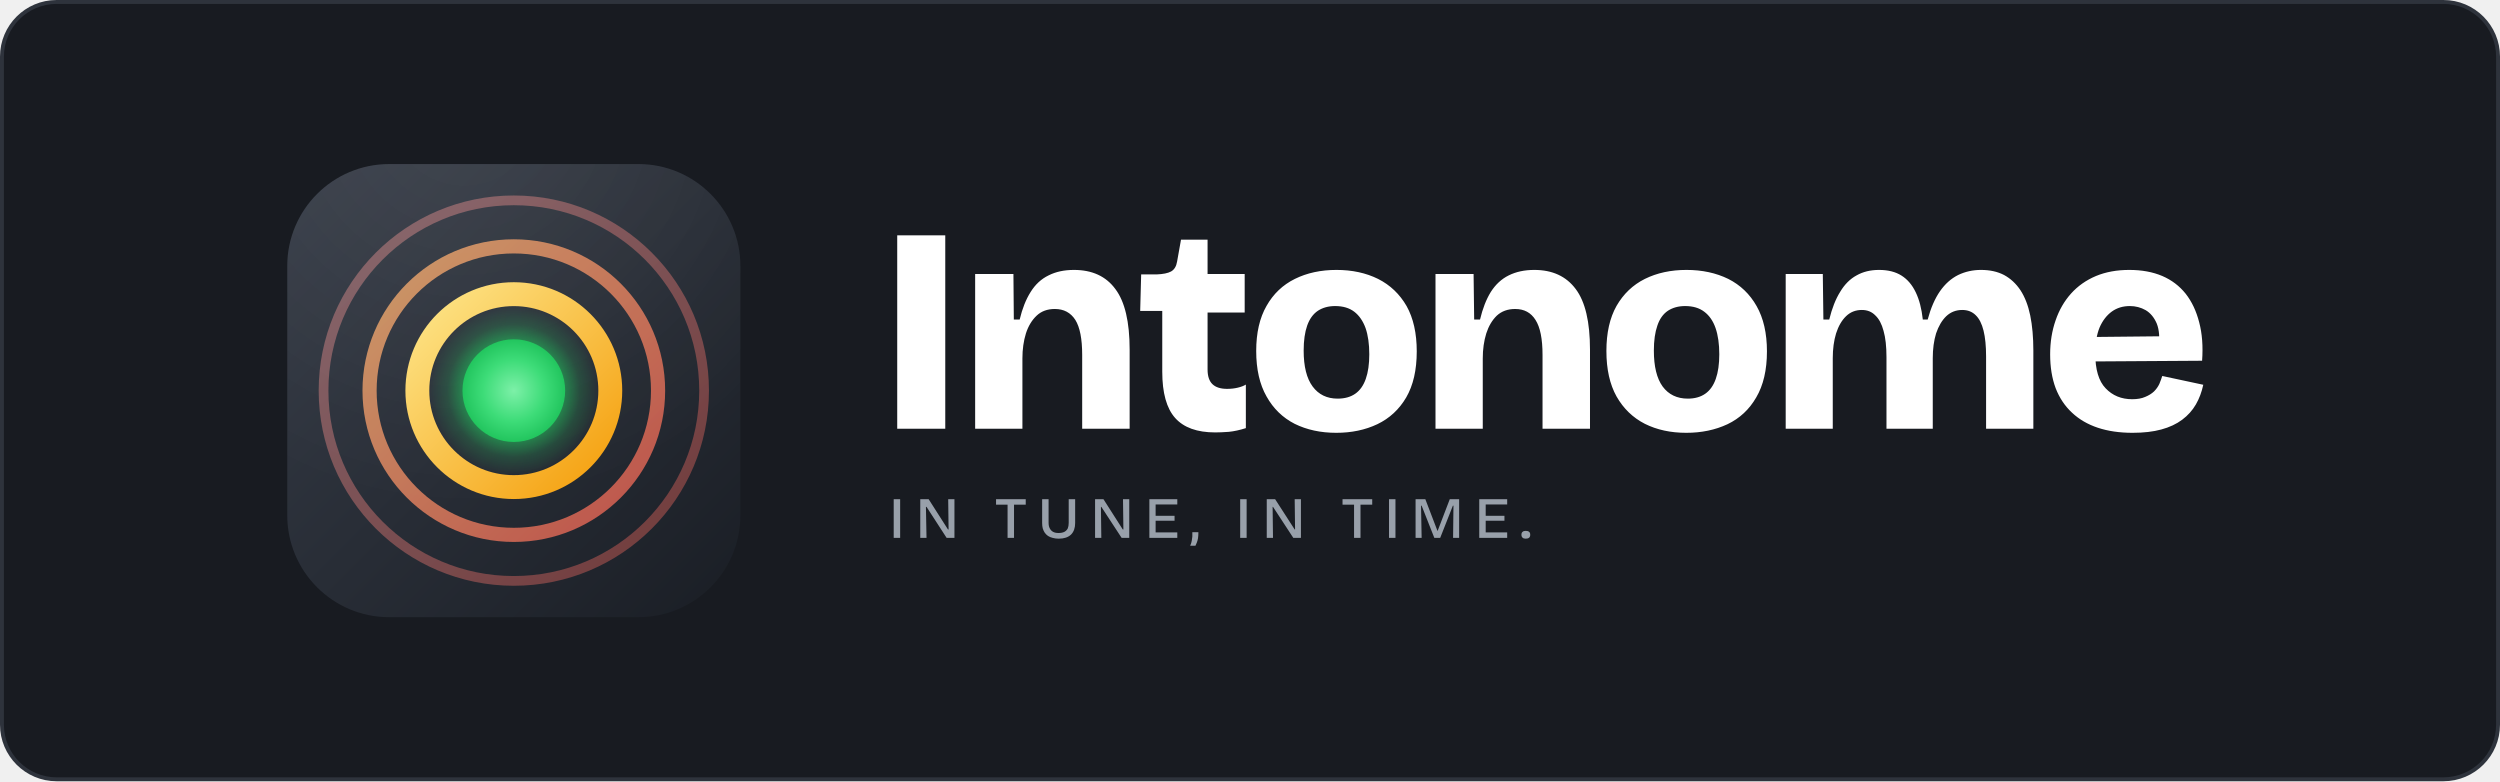
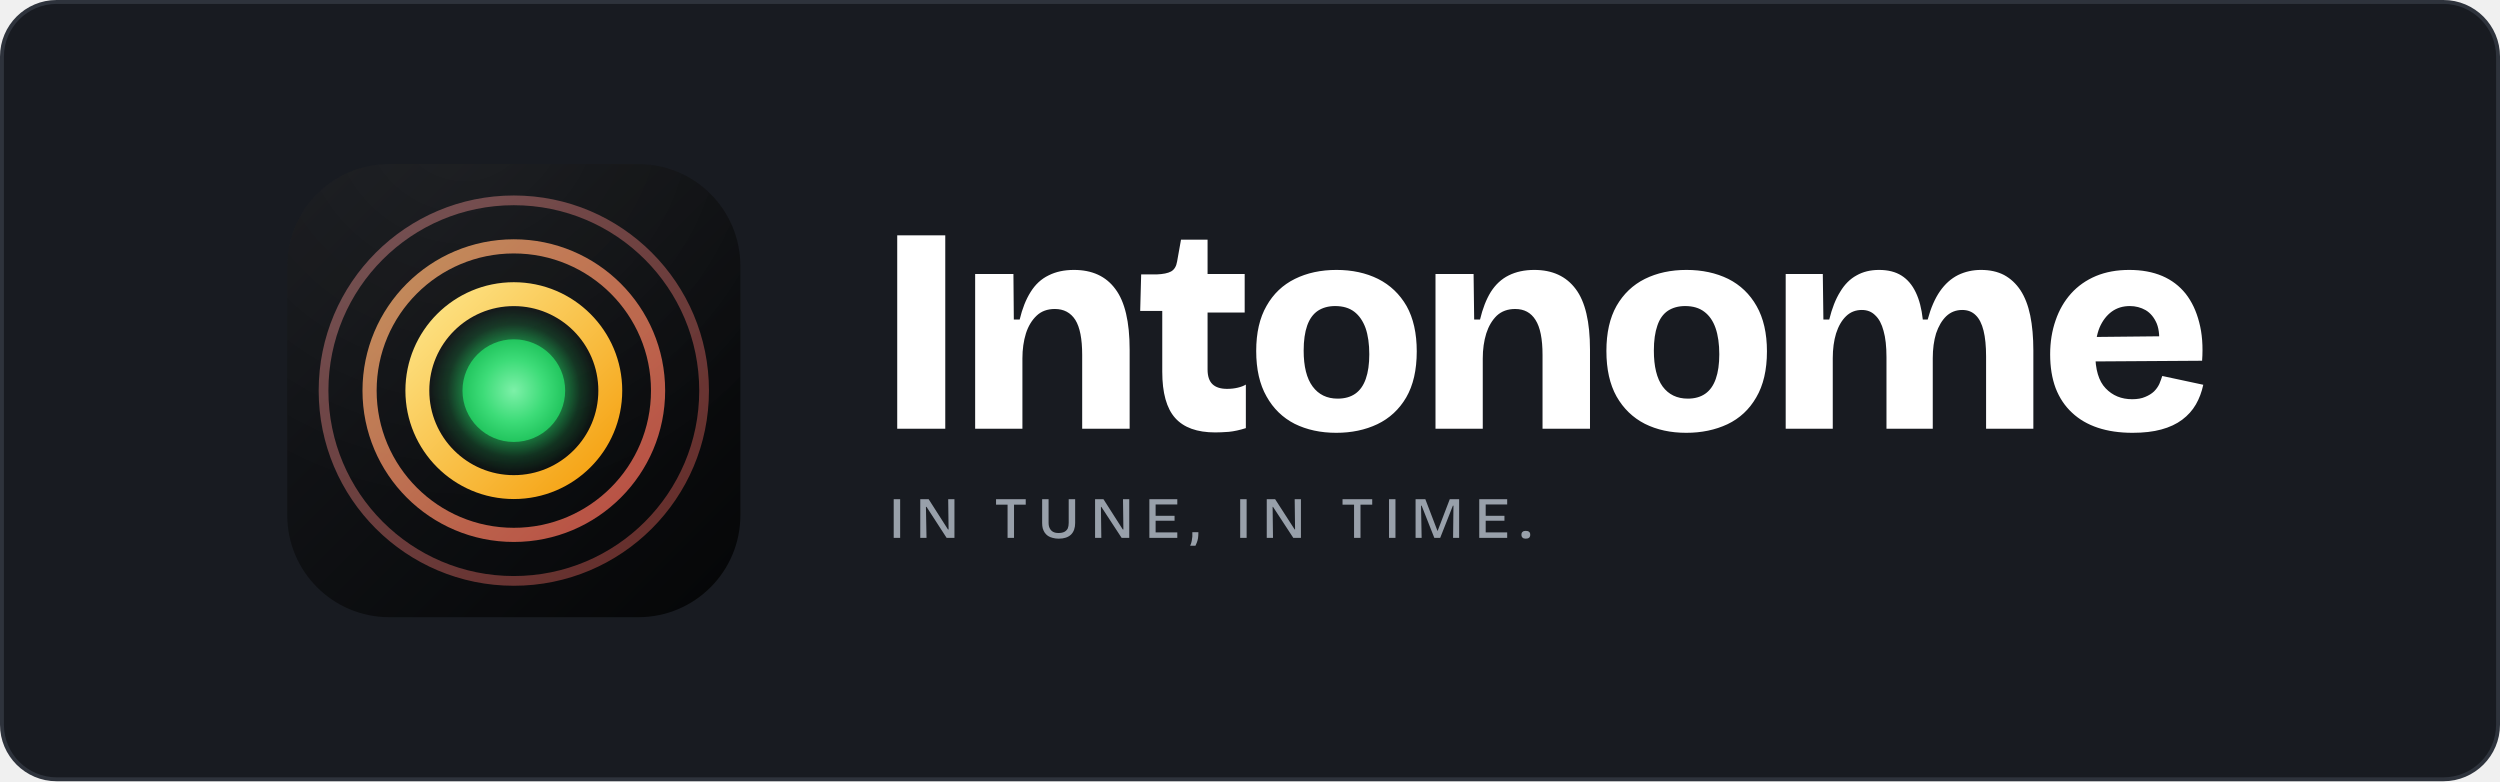
<svg xmlns="http://www.w3.org/2000/svg" viewBox="0 0 1280 400" width="1280" height="400" role="img" aria-label="Intonome: in tune, in time.">
  <rect x="1" y="1" width="1278" height="398" rx="28" fill="#181B21" stroke="#2E333C" stroke-width="2" />
  <defs>
    <clipPath id="cdark">
      <rect x="147.075" y="84.0" width="232" height="232" rx="52.2" />
    </clipPath>
  </defs>
  <g clip-path="url(#cdark)">
    <g transform="translate(147.075 84.0) scale(0.226562)">
      <defs>
        <linearGradient id="bdarkt" x1="0" y1="0" x2="1" y2="1">
-           <stop offset="0" stop-color="#363C47" />
-           <stop offset="1" stop-color="#1A1E25" />
+           <stop offset="0" stop-color="#16181C" />
+           <stop offset="1" stop-color="#050607" />
        </linearGradient>
        <radialGradient id="bdarkd" cx=".5" cy=".5" r=".5">
          <stop offset="0" stop-color="#7DF0A8" />
          <stop offset=".6" stop-color="#3DDC78" />
          <stop offset="1" stop-color="#22C55E" />
        </radialGradient>
        <radialGradient id="bdarkg" gradientUnits="userSpaceOnUse" cx="512" cy="512" r="192">
          <stop offset=".56" stop-color="#22C55E" stop-opacity=".62" />
          <stop offset=".78" stop-color="#22C55E" stop-opacity=".2" />
          <stop offset="1" stop-color="#22C55E" stop-opacity="0" />
        </radialGradient>
        <radialGradient id="bdarkl" gradientUnits="userSpaceOnUse" cx="400" cy="-120" r="900">
-           <stop offset="0" stop-color="#FFFFFF" stop-opacity=".07" />
+           <stop offset="0" stop-color="#FFFFFF" stop-opacity=".05" />
          <stop offset="1" stop-color="#FFFFFF" stop-opacity="0" />
        </radialGradient>
      </defs>
      <rect width="1024" height="1024" fill="url(#bdarkt)" />
      <rect width="1024" height="1024" fill="url(#bdarkl)" />
      <circle cx="512" cy="512" r="192" fill="url(#bdarkg)" />
      <linearGradient id="bdarkr0" x1="0" y1="0" x2="1" y2="1">
        <stop offset="0" stop-color="#FDE68A" />
        <stop offset="1" stop-color="#F59E0B" />
      </linearGradient>
      <circle cx="512" cy="512" r="218" fill="none" stroke="url(#bdarkr0)" stroke-width="54" opacity="1.0" />
      <linearGradient id="bdarkr1" x1="0" y1="0" x2="1" y2="1">
        <stop offset="0" stop-color="#FDBA74" />
        <stop offset="1" stop-color="#F15F54" />
      </linearGradient>
      <circle cx="512" cy="512" r="326" fill="none" stroke="url(#bdarkr1)" stroke-width="32" opacity="0.75" />
      <linearGradient id="bdarkr2" x1="0" y1="0" x2="1" y2="1">
        <stop offset="0" stop-color="#FCA5A5" />
        <stop offset="1" stop-color="#F15F54" />
      </linearGradient>
      <circle cx="512" cy="512" r="430" fill="none" stroke="url(#bdarkr2)" stroke-width="22" opacity="0.4" />
      <circle cx="512" cy="512" r="116" fill="url(#bdarkd)" />
    </g>
  </g>
  <path transform="translate(449.075 219.5)" d="M10.3 0V-99H34.9V0ZM50.2 0V-47.7V-79.2H69.8L70 -55.9H73Q75 -64.3 78.6 -70Q82.2 -75.8 87.8 -78.5Q93.3 -81.3 100.8 -81.3Q114.8 -81.3 122 -71.5Q129.3 -61.8 129.3 -40.5V0H105V-37.8Q105 -50.1 101.5 -55.7Q97.9 -61.3 91 -61.3Q85.3 -61.3 81.7 -57.9Q78 -54.4 76.2 -48.8Q74.4 -43 74.4 -36V0ZM173.1 1.9Q159.2 1.9 152.6 -5.5Q146 -12.9 146 -29.2V-60.3H134.7L135.2 -79H143.2Q148.1 -79.2 150.5 -80.5Q153 -81.9 153.6 -85.6L155.6 -96.8H169.2V-79.2H188.2V-59.5H169.2V-30.3Q169.2 -25.2 171.7 -22.8Q174.2 -20.4 179.2 -20.4Q182.1 -20.4 184.6 -21Q187.2 -21.6 188.8 -22.6V-0.3Q184.1 1.2 180.1 1.6Q176.1 1.9 173.1 1.9ZM235.1 2.1Q223.1 2.1 213.8 -2.5Q204.6 -7.2 199.4 -16.5Q194.1 -25.8 194.1 -39.8Q194.1 -53.7 199.4 -62.9Q204.6 -72.1 213.9 -76.7Q223.2 -81.3 235.2 -81.3Q247.2 -81.3 256.5 -76.7Q265.8 -72 271.1 -62.8Q276.3 -53.5 276.3 -39.6Q276.3 -25.3 270.9 -16Q265.5 -6.8 256.1 -2.3Q246.8 2.1 235.1 2.1ZM235.8 -15.4Q241.2 -15.4 244.8 -17.9Q248.4 -20.4 250.2 -25.5Q252 -30.6 252 -38.1Q252 -46 250.1 -51.5Q248.1 -57 244.3 -59.9Q240.5 -62.8 234.5 -62.8Q229.4 -62.8 225.7 -60.4Q222 -57.9 220.2 -52.8Q218.4 -47.7 218.4 -40Q218.4 -27.8 223 -21.6Q227.6 -15.4 235.8 -15.4ZM285.9 0V-47.7V-79.2H305.4L305.7 -55.9H308.7Q310.7 -64.3 314.2 -70Q317.9 -75.8 323.4 -78.5Q329 -81.3 336.5 -81.3Q350.4 -81.3 357.7 -71.5Q365 -61.8 365 -40.5V0H340.7V-37.8Q340.7 -50.1 337.1 -55.7Q333.6 -61.3 326.7 -61.3Q321 -61.3 317.3 -57.9Q313.7 -54.4 311.9 -48.8Q310.1 -43 310.1 -36V0ZM414.3 2.1Q402.3 2.1 393.1 -2.5Q383.9 -7.2 378.6 -16.5Q373.4 -25.8 373.4 -39.8Q373.4 -53.7 378.6 -62.9Q383.9 -72.1 393.1 -76.7Q402.4 -81.3 414.4 -81.3Q426.4 -81.3 435.8 -76.7Q445.1 -72 450.3 -62.8Q455.6 -53.5 455.6 -39.6Q455.6 -25.3 450.1 -16Q444.8 -6.8 435.4 -2.3Q426 2.1 414.3 2.1ZM415.1 -15.4Q420.4 -15.4 424 -17.9Q427.6 -20.4 429.4 -25.5Q431.2 -30.6 431.2 -38.1Q431.2 -46 429.3 -51.5Q427.4 -57 423.5 -59.9Q419.7 -62.8 413.7 -62.8Q408.6 -62.8 404.9 -60.4Q401.2 -57.9 399.5 -52.8Q397.7 -47.7 397.7 -40Q397.7 -27.8 402.2 -21.6Q406.8 -15.4 415.1 -15.4ZM465.2 0V-51.1V-79.2H484.2L484.5 -55.9H487.5Q489.6 -64.5 493.1 -70.1Q496.5 -75.8 501.5 -78.5Q506.4 -81.3 513 -81.3Q519.9 -81.3 524.5 -78.4Q529.1 -75.5 531.8 -69.8Q534.5 -64.2 535.4 -55.9H537.9Q540.3 -64.8 544.2 -70.4Q548.1 -76 553.5 -78.7Q558.9 -81.3 565.2 -81.3Q572 -81.3 577 -78.7Q582 -76 585.4 -70.9Q588.8 -65.7 590.4 -58Q592 -50.2 592 -40V0H567.8V-37Q567.8 -45 566.5 -50.2Q565.2 -55.5 562.5 -58.1Q559.8 -60.8 555.6 -60.8Q550.8 -60.8 547.4 -57.6Q544.1 -54.4 542.2 -48.8Q540.5 -43.2 540.5 -36.1V0H516.8V-36.6Q516.8 -44.9 515.3 -50.1Q513.9 -55.4 511.1 -58Q508.4 -60.8 504.2 -60.8Q499.4 -60.8 496.1 -57.6Q492.8 -54.4 491 -48.8Q489.3 -43.2 489.3 -36.1V0ZM642.8 2.1Q632.8 2.1 625 -0.5Q617.2 -3.1 611.8 -8.2Q606.3 -13.3 603.4 -20.8Q600.6 -28.3 600.6 -38.1Q600.6 -47.5 603.4 -55.5Q606.1 -63.4 611.3 -69.2Q616.5 -75 624.1 -78.2Q631.6 -81.3 641.1 -81.3Q650.7 -81.3 658 -78.2Q665.2 -75.1 670 -69.1Q674.7 -63.1 676.9 -54.5Q679.2 -45.9 678.4 -34.8L616.5 -34.4V-46.9L664.6 -47.4L656.1 -41.5Q657.1 -49 655.2 -53.8Q653.2 -58.5 649.5 -60.7Q645.8 -62.8 641.4 -62.8Q636.1 -62.8 632.2 -60Q628.2 -57.1 625.9 -51.8Q623.7 -46.4 623.7 -38.5Q623.7 -26.2 629 -20.7Q634.3 -15.1 642.6 -15.1Q646.6 -15.1 649.3 -16.3Q652 -17.4 653.8 -19.1Q655.5 -20.8 656.5 -22.9Q657.4 -25.1 658 -27L679 -22.5Q677.8 -16.9 675.2 -12.4Q672.6 -7.9 668.2 -4.6Q663.8 -1.3 657.5 0.4Q651.3 2.1 642.8 2.1Z" fill="#FFFFFF" />
  <path transform="translate(455.075 275.4)" d="M2.5 0V-19.8H5.8V0ZM16.1 0V-19.8H20.4L30.3 -4.3H30.6L30.4 -19.8H33.6V0H29.6L19.3 -15.9H19L19.3 0ZM60.8 0V-19.8H64.1V0ZM54.9 -17V-19.8H70.1V-17ZM87 0.4Q85.3 0.4 83.9 0Q82.6 -0.3 81.5 -1Q80.5 -1.7 79.8 -2.7Q79.2 -3.6 78.8 -4.9Q78.5 -6.1 78.5 -7.6V-19.8H81.8V-7.7Q81.8 -6 82.4 -4.9Q83 -3.7 84.1 -3.1Q85.2 -2.5 86.9 -2.5Q88.7 -2.5 89.9 -3.1Q91 -3.7 91.6 -4.8Q92.1 -6 92.1 -7.7V-19.8H95.4V-7.6Q95.4 -3.8 93.3 -1.7Q91.1 0.4 87 0.4ZM105.6 0V-19.8H109.9L119.8 -4.3H120.1L119.9 -19.8H123.1V0H119.2L108.8 -15.9H108.6L108.8 0ZM133.4 0V-19.8H136.6V0ZM135.3 0V-2.8H147.7V0ZM135.3 -8.8V-11.3H146.3V-8.8ZM135.3 -17.1V-19.8H147.7V-17.1ZM154.3 4Q154.9 2.7 155.1 1.5Q155.3 0.4 155.4 -0.7Q155.4 -1.7 155.4 -2.9H158.5Q158.5 -1.1 158.3 0.2Q158.1 1.4 157.7 2.4Q157.3 3.4 157 4ZM179.9 0V-19.8H183.2V0ZM193.5 0V-19.8H197.8L207.8 -4.3H208L207.8 -19.8H211V0H207.1L196.7 -15.9H196.5L196.7 0ZM238.2 0V-19.8H241.5V0ZM232.3 -17V-19.8H247.5V-17ZM256.1 0V-19.8H259.4V0ZM269.7 0V-19.8H274.7L280.9 -3.6H281L287.2 -19.8H292V0H288.9L289.1 -16.5H288.8L282.3 0H279.3L272.8 -16.5H272.5L272.8 0ZM302.3 0V-19.8H305.6V0ZM304.2 0V-2.8H316.6V0ZM304.2 -8.8V-11.3H315.2V-8.8ZM304.2 -17.1V-19.8H316.6V-17.1ZM326.1 0.4Q325 0.4 324.5 -0.1Q323.9 -0.6 323.9 -1.6Q323.9 -2.7 324.5 -3.1Q325 -3.6 326.1 -3.6Q327.3 -3.6 327.8 -3.1Q328.4 -2.7 328.4 -1.6Q328.4 0.4 326.1 0.4Z" fill="#98A0AA" />
</svg>
